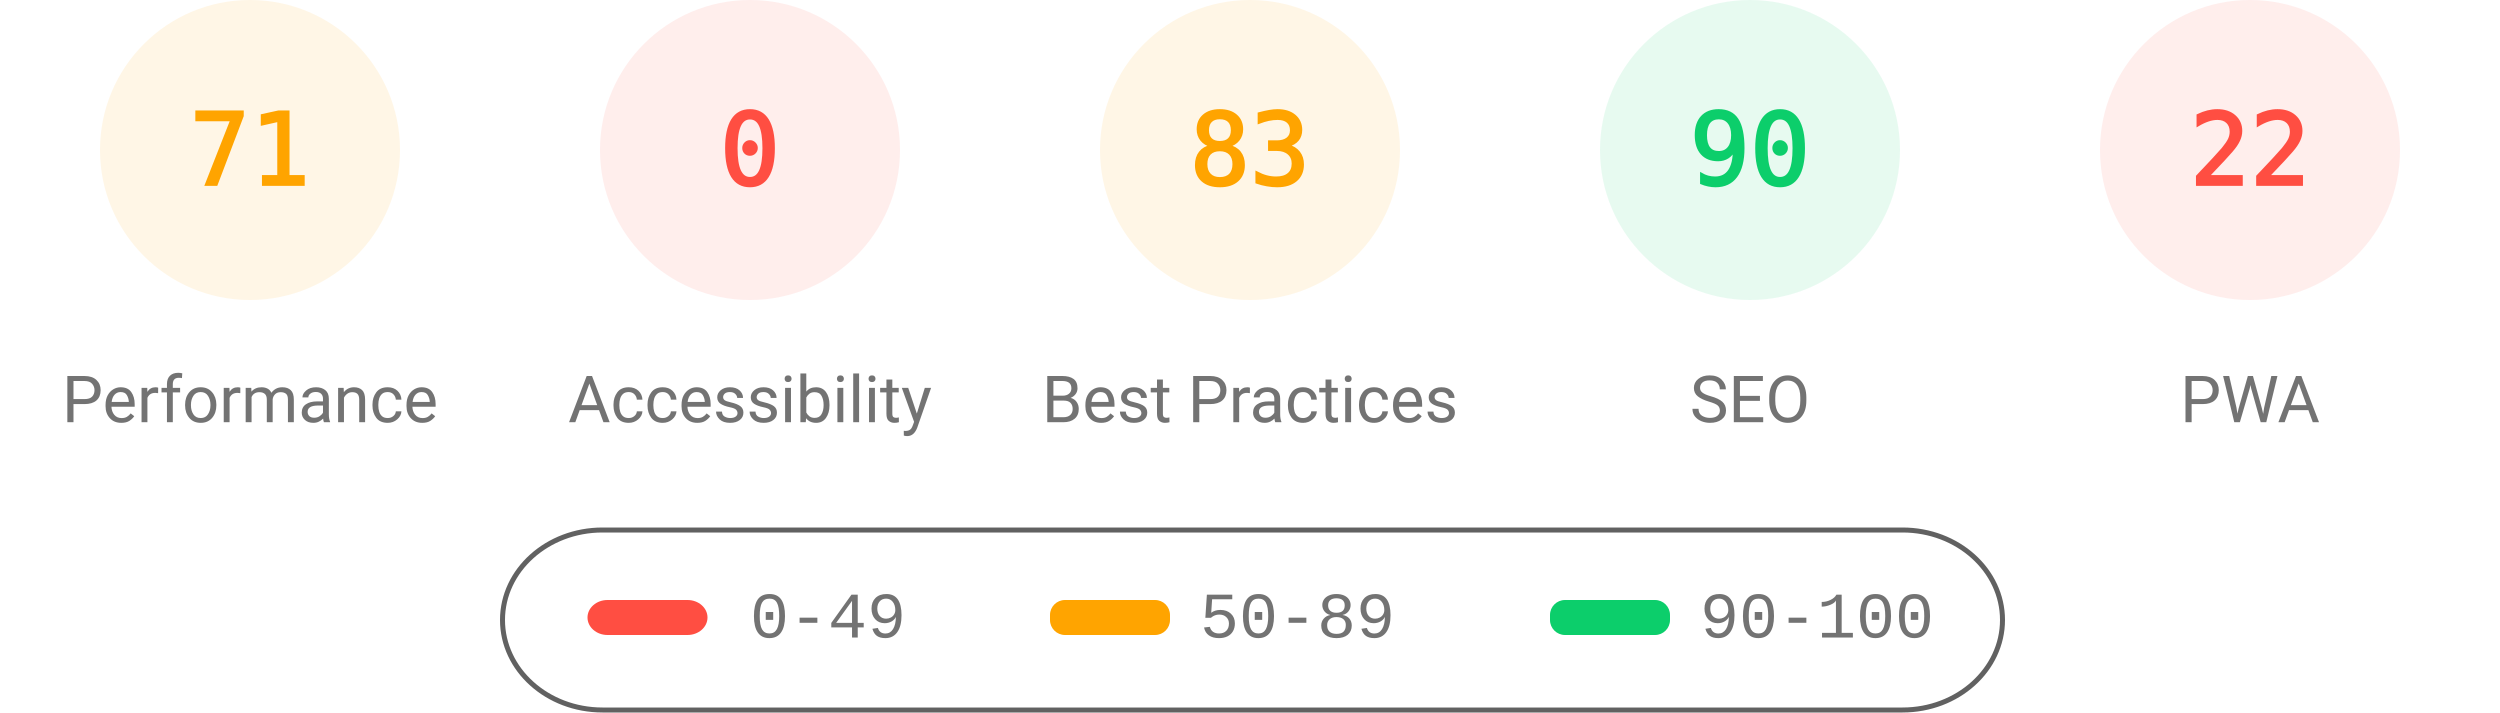
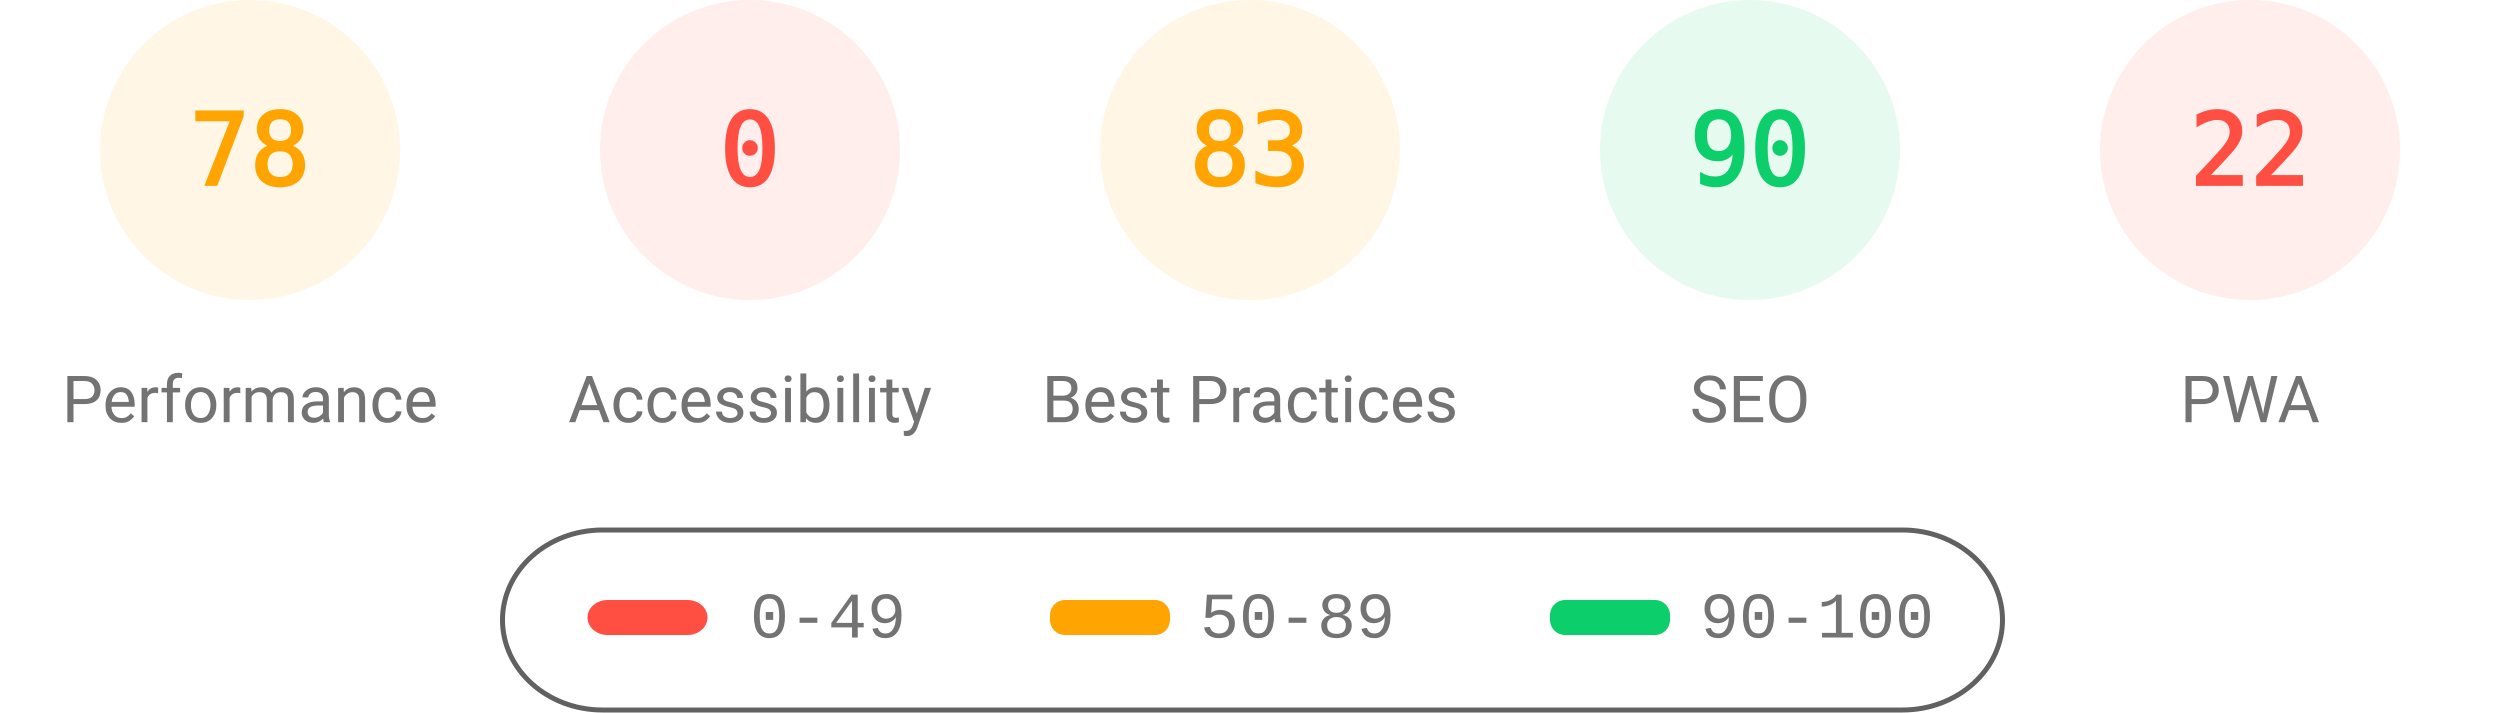
<svg xmlns="http://www.w3.org/2000/svg" fill="none" width="1000" height="285">
  <style>.gauge-base{opacity:.1}.gauge-arc{fill:none;animation-delay:250ms;stroke-linecap:round;transform:rotate(-90deg);transform-origin:100px 60px;animation:load-gauge 1s ease forwards}.guage-text{font-size:40px;font-family:monospace;text-align:center}.guage-red{color:#ff4e42;fill:#ff4e42;stroke:#ff4e42}.guage-orange{color:#ffa400;fill:#ffa400;stroke:#ffa400}.guage-green{color:#0cce6b;fill:#0cce6b;stroke:#0cce6b}.guage-undefined{color:#5c5c5c;fill:#5c5c5c;stroke:#5c5c5c}.guage-title{color:#737373;fill:#737373;stroke:none;font-size:26px;line-height:26px;font-family:Roboto,Halvetica,Arial,sans-serif}@keyframes load-gauge{from{stroke-dasharray:0 352.858}}</style>
  <svg class="guage-div guage-perf guage-orange" viewBox="0 0 200 200" width="200" height="200">
    <circle class="gauge-base" r="56" cx="100" cy="60" stroke-width="8" />
-     <circle class="gauge-arc guage-arc-1" r="56" cx="100" cy="60" stroke-width="8" style="stroke-dasharray:249.819,351.858" />
-     <text class="guage-text" x="100" y="60" alignment-baseline="central" dominant-baseline="central" text-anchor="middle">71</text>
+     <circle class="gauge-arc guage-arc-1" r="56" cx="100" cy="60" stroke-width="8" style="stroke-dasharray:274.449,351.858" />
+     <text class="guage-text" x="100" y="60" alignment-baseline="central" dominant-baseline="central" text-anchor="middle">78</text>
    <text class="guage-title" x="100" y="160" alignment-baseline="central" dominant-baseline="central" text-anchor="middle">Performance</text>
  </svg>
  <svg class="guage-div guage-acc guage-red" viewBox="0 0 200 200" width="200" height="200" x="200">
    <circle class="gauge-base" r="56" cx="100" cy="60" stroke-width="8" />
    <circle class="gauge-arc guage-arc-2" r="56" cx="100" cy="60" stroke-width="8" style="stroke-dasharray:0,351.858" />
    <text class="guage-text" x="100" y="60" alignment-baseline="central" dominant-baseline="central" text-anchor="middle">0</text>
    <text class="guage-title" x="100" y="160" alignment-baseline="central" dominant-baseline="central" text-anchor="middle">Accessibility</text>
  </svg>
  <svg class="guage-div guage-best guage-orange" viewBox="0 0 200 200" width="200" height="200" x="400">
    <circle class="gauge-base" r="56" cx="100" cy="60" stroke-width="8" />
    <circle class="gauge-arc guage-arc-3" r="56" cx="100" cy="60" stroke-width="8" style="stroke-dasharray:292.042,351.858" />
    <text class="guage-text" x="100" y="60" alignment-baseline="central" dominant-baseline="central" text-anchor="middle">83</text>
    <text class="guage-title" x="100" y="160" alignment-baseline="central" dominant-baseline="central" text-anchor="middle">Best Practices</text>
  </svg>
  <svg class="guage-div guage-seo guage-green" viewBox="0 0 200 200" width="200" height="200" x="600">
    <circle class="gauge-base" r="56" cx="100" cy="60" stroke-width="8" />
    <circle class="gauge-arc guage-arc-4" r="56" cx="100" cy="60" stroke-width="8" style="stroke-dasharray:316.672,351.858" />
    <text class="guage-text" x="100" y="60" alignment-baseline="central" dominant-baseline="central" text-anchor="middle">90</text>
    <text class="guage-title" x="100" y="160" alignment-baseline="central" dominant-baseline="central" text-anchor="middle">SEO</text>
  </svg>
  <svg class="guage-div guage-pwa guage-red" viewBox="0 0 200 200" width="200" height="200" x="800">
    <circle class="gauge-base" r="56" cx="100" cy="60" stroke-width="8" />
    <circle class="gauge-arc guage-arc-4" r="56" cx="100" cy="60" stroke-width="8" style="stroke-dasharray:77.409,351.858" />
    <text class="guage-text" x="100" y="60" alignment-baseline="central" dominant-baseline="central" text-anchor="middle">22</text>
    <text class="guage-title" x="100" y="160" alignment-baseline="central" dominant-baseline="central" text-anchor="middle">PWA</text>
  </svg>
  <svg width="604" height="76" x="200" y="210">
    <path fill="none" id="canvas_background" d="M-1-1h604v80H-1z" />
    <rect fill-opacity="0" stroke="#616161" stroke-width="2" rx="40" id="svg_2" height="72" width="600" y="2" x="1" fill="#000" />
    <rect stroke="#000" rx="8" id="svg_3" height="14" width="48" y="30" x="35" stroke-opacity="null" stroke-width="0" fill="#ff4e42" />
    <rect stroke="#000" rx="6" id="svg_4" height="14" width="48" y="30" x="220" stroke-opacity="null" stroke-width="0" fill="#ffa400" />
    <rect stroke="#000" rx="6" id="svg_5" height="14" width="48" y="30" x="420" stroke-opacity="null" stroke-width="0" fill="#0cce6b" />
    <text xml:space="preserve" text-anchor="start" font-family="'Courier New', Courier, monospace" font-size="26" id="svg_6" y="45" x="100" stroke-opacity="null" stroke-width="0" stroke="#000" fill="#737373">0-49</text>
    <text xml:space="preserve" text-anchor="start" font-family="'Courier New', Courier, monospace" font-size="26" id="svg_7" y="45" x="280" stroke-opacity="null" stroke-width="0" stroke="#000" fill="#737373">50-89</text>
    <text xml:space="preserve" text-anchor="start" font-family="'Courier New', Courier, monospace" font-size="26" id="svg_8" y="45" x="480" stroke-opacity="null" stroke-width="0" stroke="#000" fill="#737373">90-100</text>
  </svg>
</svg>
